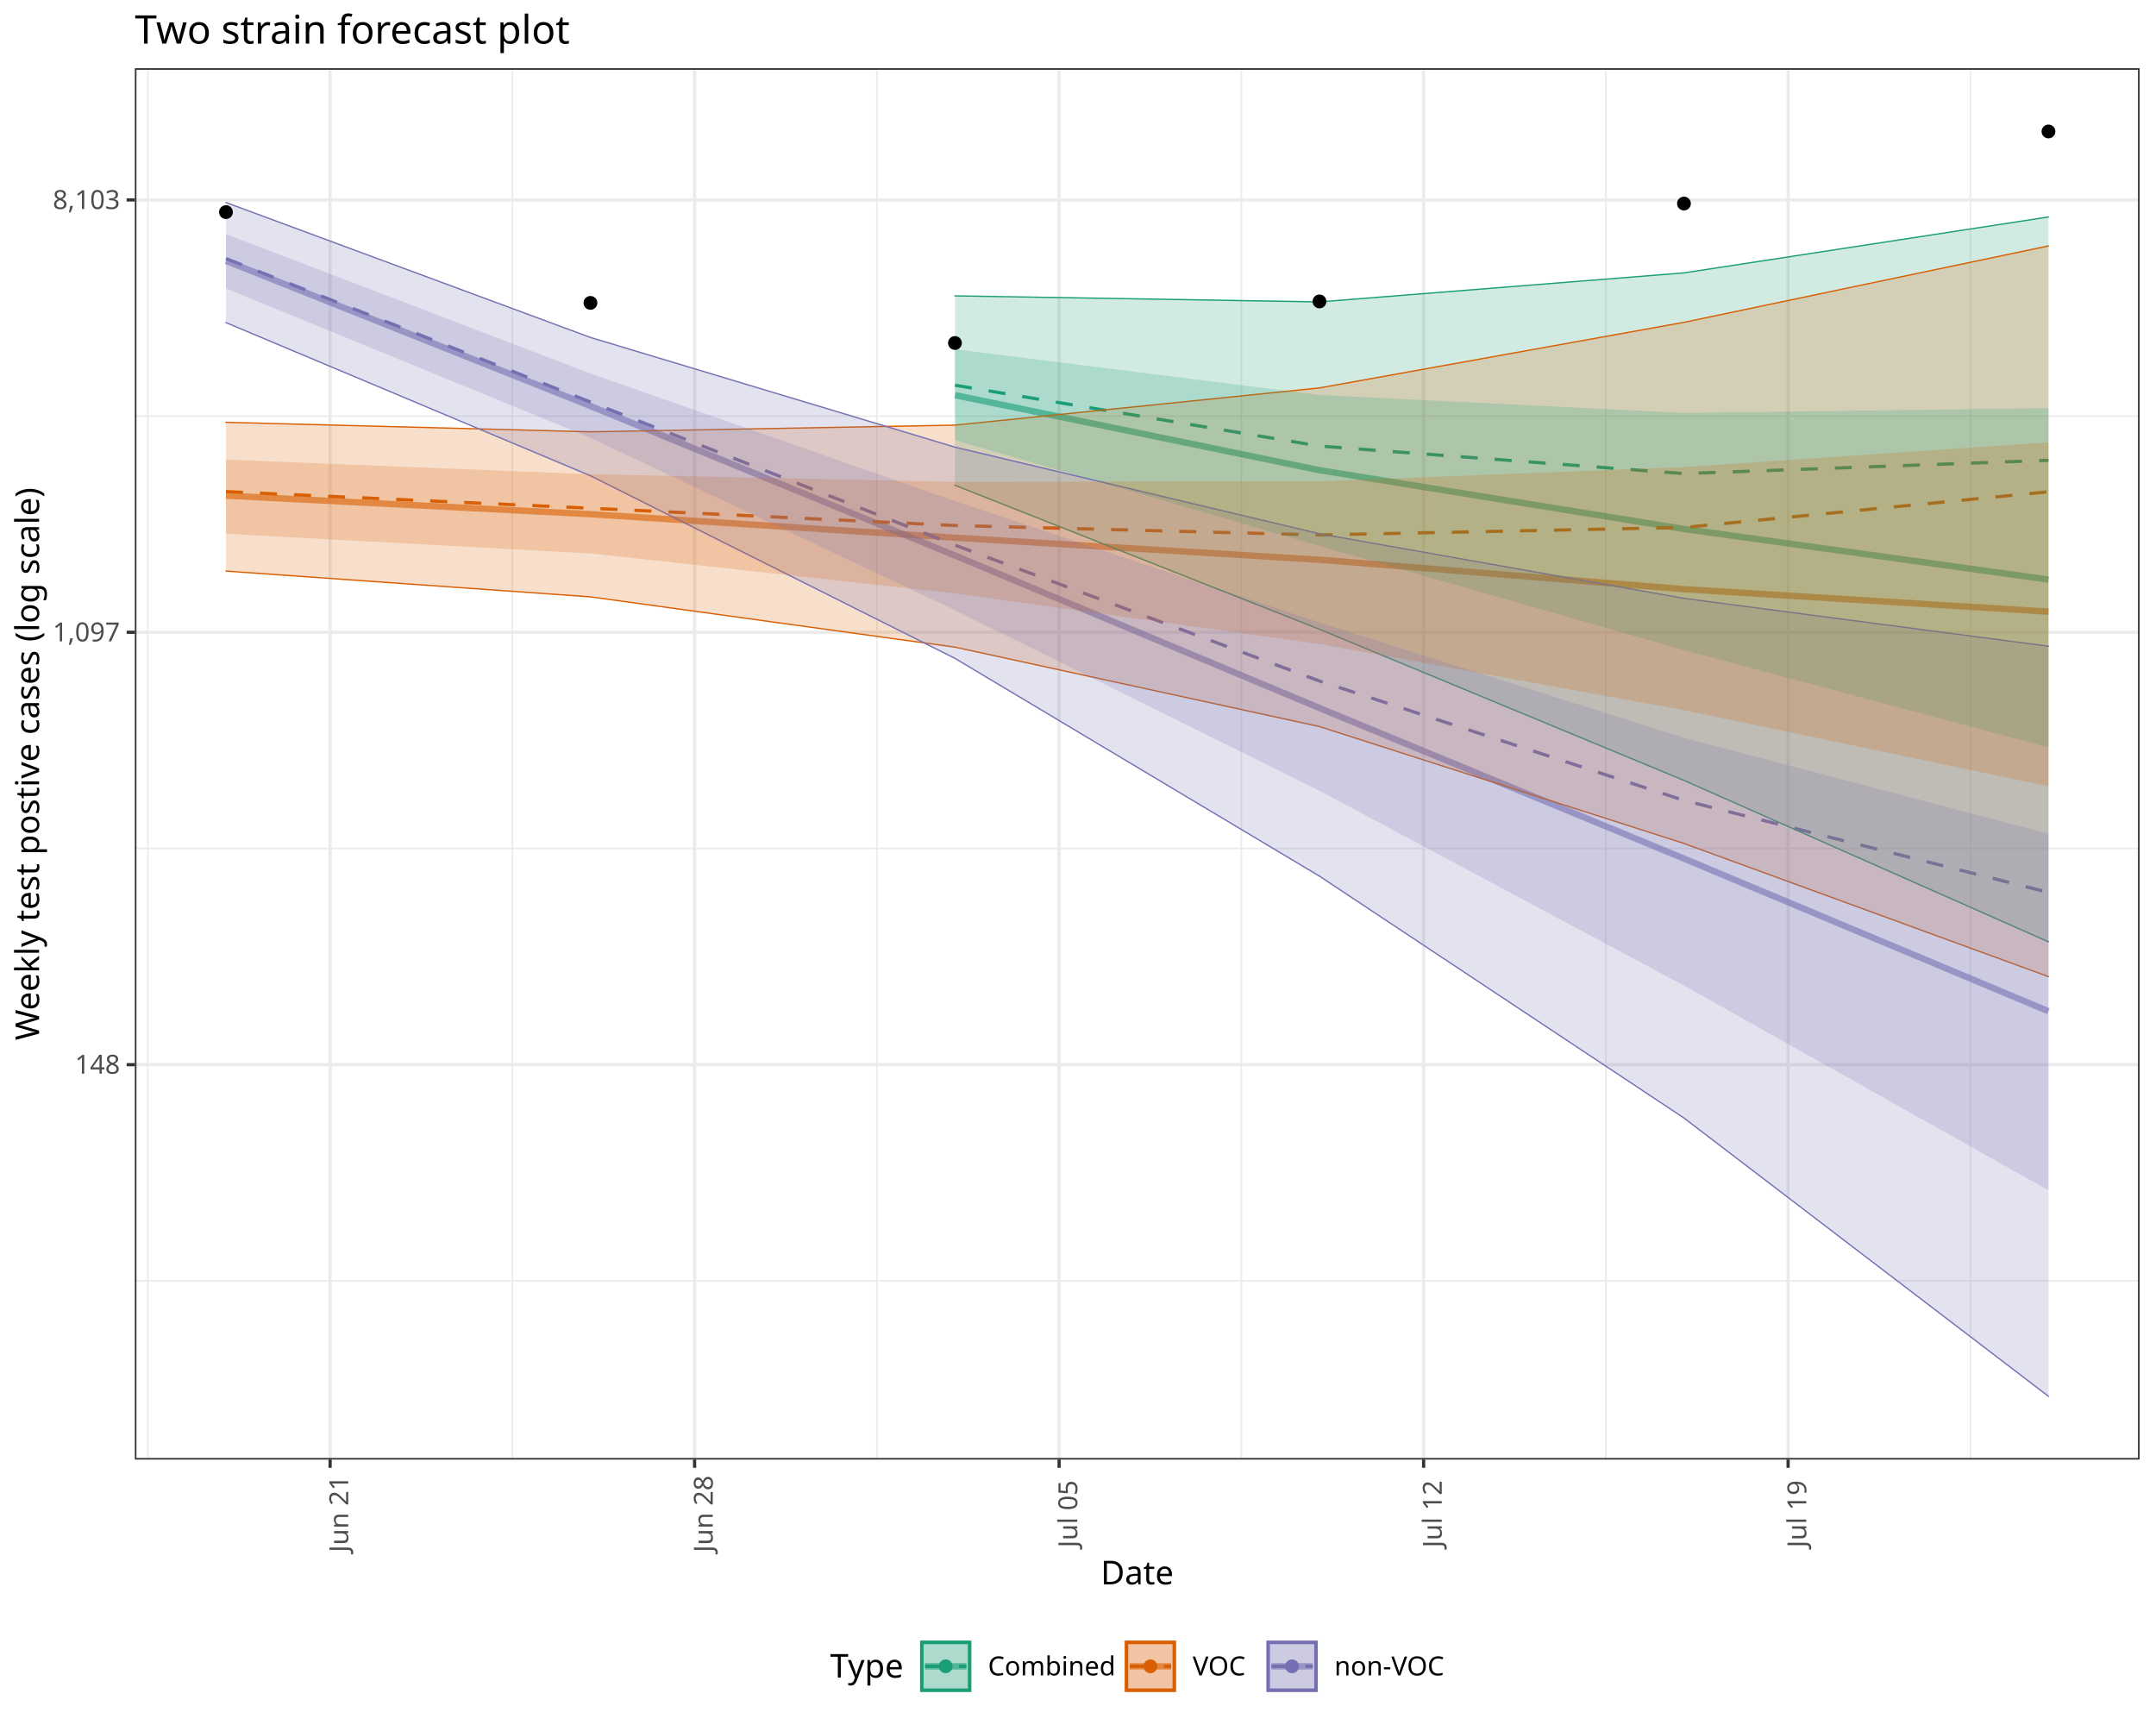
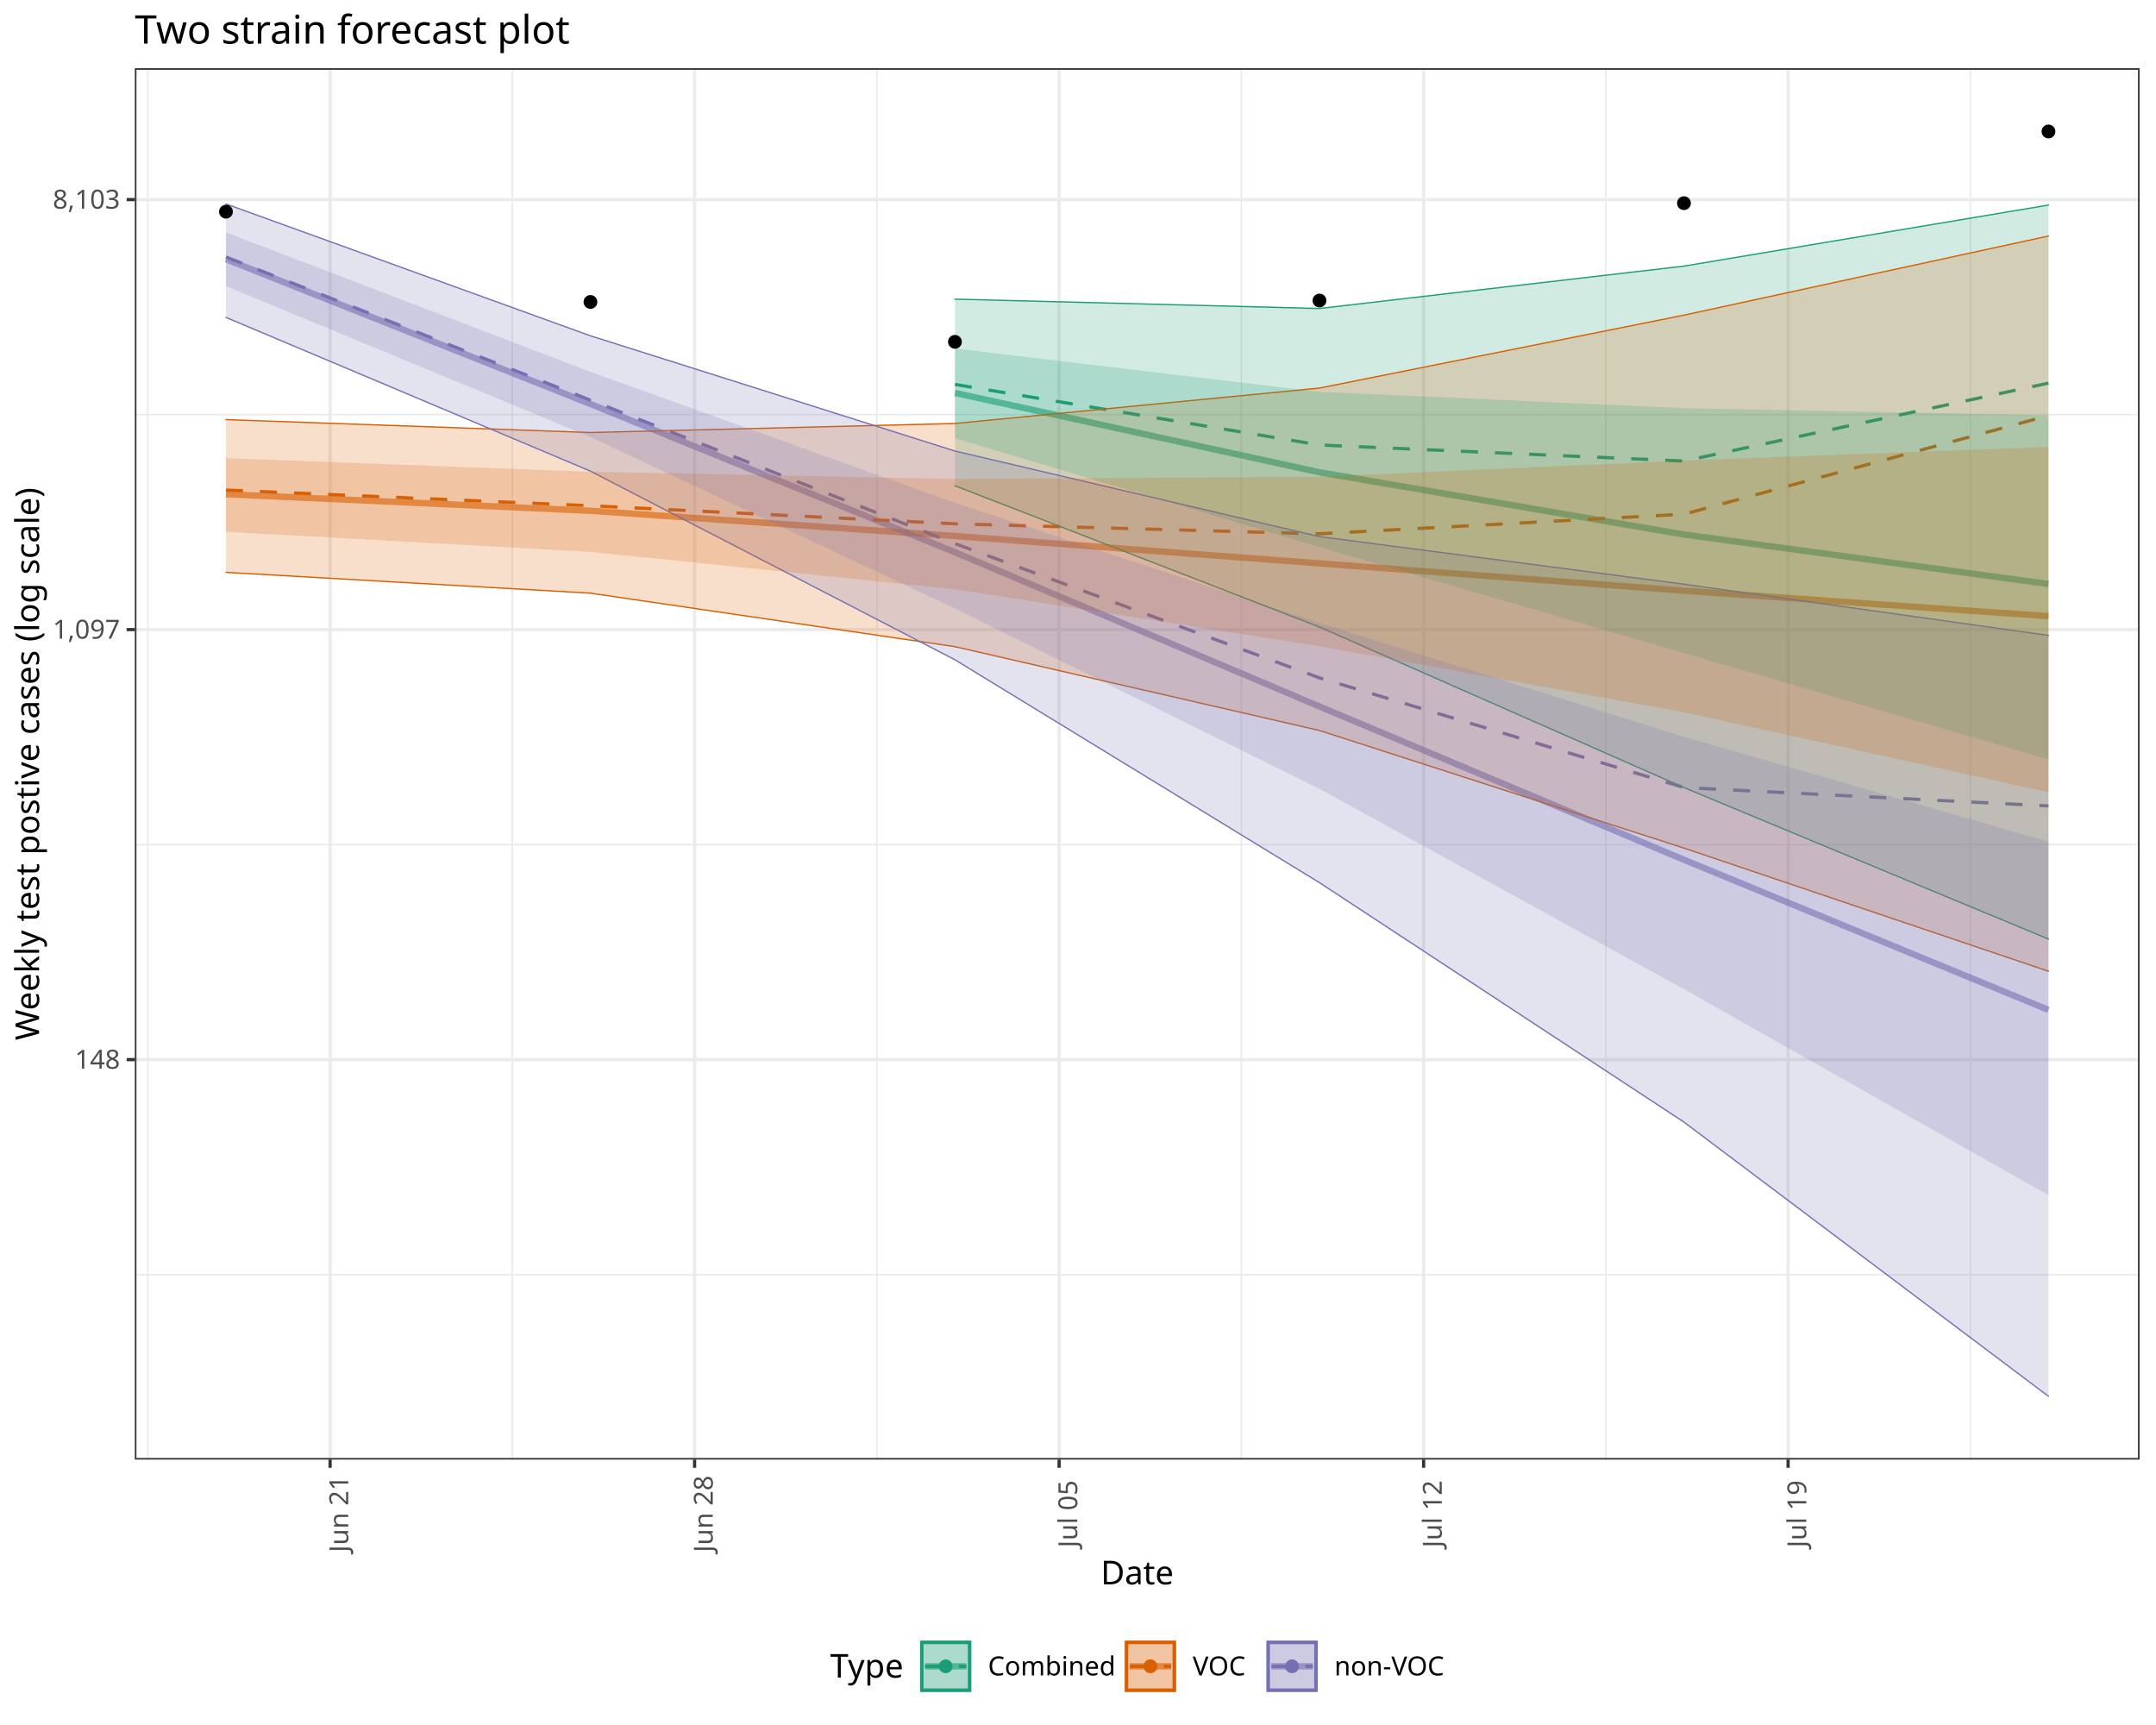
<svg xmlns="http://www.w3.org/2000/svg" class="svglite" data-engine-version="2.0" width="720.00pt" height="576.00pt" viewBox="0 0 720.00 576.00">
  <defs>
    <style type="text/css">
    .svglite line, .svglite polyline, .svglite polygon, .svglite path, .svglite rect, .svglite circle {
      fill: none;
      stroke: #000000;
      stroke-linecap: round;
      stroke-linejoin: round;
      stroke-miterlimit: 10.00;
    }
  </style>
  </defs>
  <rect width="100%" height="100%" style="stroke: none; fill: #FFFFFF;" />
  <defs>
    <clipPath id="cpMC4wMHw3MjAuMDB8MC4wMHw1NzYuMDA=">
      <rect x="0.00" y="0.00" width="720.00" height="576.00" />
    </clipPath>
  </defs>
  <g clip-path="url(#cpMC4wMHw3MjAuMDB8MC4wMHw1NzYuMDA=)">
    <rect x="0.00" y="0.00" width="720.00" height="576.00" style="stroke-width: 1.07; stroke: #FFFFFF; fill: #FFFFFF;" />
  </g>
  <defs>
    <clipPath id="cpNDUuMDN8NzE0LjUyfDIyLjc4fDQ4Ny4zNw==">
      <rect x="45.03" y="22.78" width="669.49" height="464.59" />
    </clipPath>
  </defs>
  <g clip-path="url(#cpNDUuMDN8NzE0LjUyfDIyLjc4fDQ4Ny4zNw==)">
    <rect x="45.03" y="22.78" width="669.49" height="464.59" style="stroke-width: 1.07; stroke: none; fill: #FFFFFF;" />
-     <polyline points="45.03,427.69 714.52,427.69 " style="stroke-width: 0.53; stroke: #EBEBEB; stroke-linecap: butt;" />
-     <polyline points="45.03,283.32 714.52,283.32 " style="stroke-width: 0.53; stroke: #EBEBEB; stroke-linecap: butt;" />
-     <polyline points="45.03,138.95 714.52,138.95 " style="stroke-width: 0.53; stroke: #EBEBEB; stroke-linecap: butt;" />
+     <polyline points="45.03,425.62 714.52,425.62 " style="stroke-width: 0.53; stroke: #EBEBEB; stroke-linecap: butt;" />
+     <polyline points="45.03,282.02 714.52,282.02 " style="stroke-width: 0.53; stroke: #EBEBEB; stroke-linecap: butt;" />
+     <polyline points="45.03,138.43 714.52,138.43 " style="stroke-width: 0.53; stroke: #EBEBEB; stroke-linecap: butt;" />
    <polyline points="49.37,487.37 49.37,22.78 " style="stroke-width: 0.53; stroke: #EBEBEB; stroke-linecap: butt;" />
    <polyline points="171.10,487.37 171.10,22.78 " style="stroke-width: 0.53; stroke: #EBEBEB; stroke-linecap: butt;" />
    <polyline points="292.83,487.37 292.83,22.78 " style="stroke-width: 0.53; stroke: #EBEBEB; stroke-linecap: butt;" />
    <polyline points="414.55,487.37 414.55,22.78 " style="stroke-width: 0.53; stroke: #EBEBEB; stroke-linecap: butt;" />
    <polyline points="536.28,487.37 536.28,22.78 " style="stroke-width: 0.53; stroke: #EBEBEB; stroke-linecap: butt;" />
    <polyline points="658.00,487.37 658.00,22.78 " style="stroke-width: 0.53; stroke: #EBEBEB; stroke-linecap: butt;" />
-     <polyline points="45.03,355.50 714.52,355.50 " style="stroke-width: 1.07; stroke: #EBEBEB; stroke-linecap: butt;" />
-     <polyline points="45.03,211.13 714.52,211.13 " style="stroke-width: 1.07; stroke: #EBEBEB; stroke-linecap: butt;" />
-     <polyline points="45.03,66.76 714.52,66.76 " style="stroke-width: 1.07; stroke: #EBEBEB; stroke-linecap: butt;" />
+     <polyline points="45.03,353.82 714.52,353.82 " style="stroke-width: 1.07; stroke: #EBEBEB; stroke-linecap: butt;" />
+     <polyline points="45.03,210.23 714.52,210.23 " style="stroke-width: 1.07; stroke: #EBEBEB; stroke-linecap: butt;" />
+     <polyline points="45.03,66.64 714.52,66.64 " style="stroke-width: 1.07; stroke: #EBEBEB; stroke-linecap: butt;" />
    <polyline points="110.24,487.37 110.24,22.78 " style="stroke-width: 1.07; stroke: #EBEBEB; stroke-linecap: butt;" />
    <polyline points="231.96,487.37 231.96,22.78 " style="stroke-width: 1.07; stroke: #EBEBEB; stroke-linecap: butt;" />
    <polyline points="353.69,487.37 353.69,22.78 " style="stroke-width: 1.07; stroke: #EBEBEB; stroke-linecap: butt;" />
    <polyline points="475.42,487.37 475.42,22.78 " style="stroke-width: 1.07; stroke: #EBEBEB; stroke-linecap: butt;" />
    <polyline points="597.14,487.37 597.14,22.78 " style="stroke-width: 1.07; stroke: #EBEBEB; stroke-linecap: butt;" />
-     <polyline points="318.91,131.95 440.64,157.01 562.36,176.64 684.09,193.53 " style="stroke-width: 2.13; stroke: #1B9E77; stroke-opacity: 0.60; stroke-linecap: butt;" />
-     <polyline points="75.46,165.50 197.18,171.69 318.91,179.55 440.64,186.90 562.36,196.74 684.09,204.24 " style="stroke-width: 2.13; stroke: #D95F02; stroke-opacity: 0.60; stroke-linecap: butt;" />
-     <polyline points="75.46,87.09 197.18,135.57 318.91,185.48 440.64,236.42 562.36,286.69 684.09,337.67 " style="stroke-width: 2.13; stroke: #7570B3; stroke-opacity: 0.60; stroke-linecap: butt;" />
-     <polyline points="318.91,128.64 440.64,148.94 562.36,158.14 684.09,153.70 " style="stroke-width: 1.07; stroke: #1B9E77; stroke-dasharray: 5.69,5.69; stroke-linecap: butt;" />
-     <polyline points="75.46,164.15 197.18,169.70 318.91,175.47 440.64,178.63 562.36,176.13 684.09,164.21 " style="stroke-width: 1.07; stroke: #D95F02; stroke-dasharray: 5.69,5.69; stroke-linecap: butt;" />
-     <polyline points="75.46,86.34 197.18,134.24 318.91,182.02 440.64,227.40 562.36,267.27 684.09,297.98 " style="stroke-width: 1.07; stroke: #7570B3; stroke-dasharray: 5.69,5.69; stroke-linecap: butt;" />
-     <polygon points="318.91,98.79 440.64,100.81 562.36,91.12 684.09,72.45 684.09,314.49 562.36,260.58 440.64,210.13 318.91,162.05 " style="stroke-width: 0.00; stroke: none; fill: #1B9E77; fill-opacity: 0.20;" />
-     <polyline points="318.91,98.79 440.64,100.81 562.36,91.12 684.09,72.45 " style="stroke-width: 0.43; stroke: #1B9E77;" />
-     <polyline points="684.09,314.49 562.36,260.58 440.64,210.13 318.91,162.05 " style="stroke-width: 0.43; stroke: #1B9E77;" />
-     <polygon points="75.46,141.01 197.18,144.19 318.91,141.96 440.64,129.53 562.36,107.63 684.09,82.11 684.09,326.11 562.36,281.64 440.64,242.61 318.91,216.09 197.18,199.30 75.46,190.69 " style="stroke-width: 0.00; stroke: none; fill: #D95F02; fill-opacity: 0.20;" />
-     <polyline points="75.46,141.01 197.18,144.19 318.91,141.96 440.64,129.53 562.36,107.63 684.09,82.11 " style="stroke-width: 0.43; stroke: #D95F02;" />
-     <polyline points="684.09,326.11 562.36,281.64 440.64,242.61 318.91,216.09 197.18,199.30 75.46,190.69 " style="stroke-width: 0.43; stroke: #D95F02;" />
-     <polygon points="75.46,67.62 197.18,112.68 318.91,149.31 440.64,178.23 562.36,199.80 684.09,215.79 684.09,466.25 562.36,373.32 440.64,292.56 318.91,219.84 197.18,158.87 75.46,107.73 " style="stroke-width: 0.00; stroke: none; fill: #7570B3; fill-opacity: 0.20;" />
-     <polyline points="75.46,67.62 197.18,112.68 318.91,149.31 440.64,178.23 562.36,199.80 684.09,215.79 " style="stroke-width: 0.43; stroke: #7570B3;" />
-     <polyline points="684.09,466.25 562.36,373.32 440.64,292.56 318.91,219.84 197.18,158.87 75.46,107.73 " style="stroke-width: 0.43; stroke: #7570B3;" />
-     <polygon points="318.91,116.61 440.64,131.90 562.36,137.89 684.09,136.30 684.09,249.58 562.36,217.09 440.64,182.29 318.91,146.97 " style="stroke-width: 0.00; stroke: none; fill: #1B9E77; fill-opacity: 0.20;" />
-     <polyline points="318.91,116.61 440.64,131.90 562.36,137.89 684.09,136.30 " style="stroke-width: 1.07; stroke: none;" />
-     <polyline points="684.09,249.58 562.36,217.09 440.64,182.29 318.91,146.97 " style="stroke-width: 1.07; stroke: none;" />
-     <polygon points="75.46,153.48 197.18,158.35 318.91,160.90 440.64,160.71 562.36,155.97 684.09,147.71 684.09,262.56 562.36,237.13 440.64,215.04 318.91,198.14 197.18,184.81 75.46,178.23 " style="stroke-width: 0.00; stroke: none; fill: #D95F02; fill-opacity: 0.20;" />
-     <polyline points="75.46,153.48 197.18,158.35 318.91,160.90 440.64,160.71 562.36,155.97 684.09,147.71 " style="stroke-width: 1.07; stroke: none;" />
-     <polyline points="684.09,262.56 562.36,237.13 440.64,215.04 318.91,198.14 197.18,184.81 75.46,178.23 " style="stroke-width: 1.07; stroke: none;" />
-     <polygon points="75.46,78.17 197.18,124.72 318.91,167.34 440.64,207.88 562.36,246.35 684.09,278.38 684.09,397.45 562.36,329.08 440.64,264.03 318.91,203.74 197.18,146.20 75.46,96.30 " style="stroke-width: 0.00; stroke: none; fill: #7570B3; fill-opacity: 0.20;" />
-     <polyline points="75.46,78.17 197.18,124.72 318.91,167.34 440.64,207.88 562.36,246.35 684.09,278.38 " style="stroke-width: 1.07; stroke: none;" />
-     <polyline points="684.09,397.45 562.36,329.08 440.64,264.03 318.91,203.74 197.18,146.20 75.46,96.30 " style="stroke-width: 1.07; stroke: none;" />
-     <circle cx="75.46" cy="70.83" r="1.95" style="stroke-width: 0.71; fill: #000000;" />
-     <circle cx="197.18" cy="101.14" r="1.95" style="stroke-width: 0.71; fill: #000000;" />
-     <circle cx="318.91" cy="114.53" r="1.95" style="stroke-width: 0.71; fill: #000000;" />
-     <circle cx="440.64" cy="100.65" r="1.95" style="stroke-width: 0.71; fill: #000000;" />
-     <circle cx="562.36" cy="67.97" r="1.95" style="stroke-width: 0.71; fill: #000000;" />
+     <polyline points="318.91,131.22 440.64,157.70 562.36,178.48 684.09,195.01 " style="stroke-width: 2.13; stroke: #1B9E77; stroke-opacity: 0.60; stroke-linecap: butt;" />
+     <polyline points="75.46,165.03 197.18,170.56 318.91,178.99 440.64,188.13 562.36,197.25 684.09,205.76 " style="stroke-width: 2.13; stroke: #D95F02; stroke-opacity: 0.60; stroke-linecap: butt;" />
+     <polyline points="75.46,86.54 197.18,134.90 318.91,184.40 440.64,235.90 562.36,287.08 684.09,337.23 " style="stroke-width: 2.13; stroke: #7570B3; stroke-opacity: 0.60; stroke-linecap: butt;" />
+     <polyline points="318.91,128.37 440.64,148.58 562.36,153.95 684.09,127.94 " style="stroke-width: 1.07; stroke: #1B9E77; stroke-dasharray: 5.69,5.69; stroke-linecap: butt;" />
+     <polyline points="75.46,163.63 197.18,168.86 318.91,174.91 440.64,178.24 562.36,171.70 684.09,138.77 " style="stroke-width: 1.07; stroke: #D95F02; stroke-dasharray: 5.69,5.69; stroke-linecap: butt;" />
+     <polyline points="75.46,85.82 197.18,133.63 318.91,181.52 440.64,226.35 562.36,262.97 684.09,269.11 " style="stroke-width: 1.07; stroke: #7570B3; stroke-dasharray: 5.69,5.69; stroke-linecap: butt;" />
+     <polygon points="318.91,99.89 440.64,103.01 562.36,88.86 684.09,68.47 684.09,313.57 562.36,262.99 440.64,209.37 318.91,162.20 " style="stroke-width: 0.00; stroke: none; fill: #1B9E77; fill-opacity: 0.20;" />
+     <polyline points="318.91,99.89 440.64,103.01 562.36,88.86 684.09,68.47 " style="stroke-width: 0.43; stroke: #1B9E77;" />
+     <polyline points="684.09,313.57 562.36,262.99 440.64,209.37 318.91,162.20 " style="stroke-width: 0.43; stroke: #1B9E77;" />
+     <polygon points="75.46,140.11 197.18,144.43 318.91,141.41 440.64,129.58 562.36,105.23 684.09,78.81 684.09,324.31 562.36,283.19 440.64,243.92 318.91,215.93 197.18,198.07 75.46,191.12 " style="stroke-width: 0.00; stroke: none; fill: #D95F02; fill-opacity: 0.20;" />
+     <polyline points="75.46,140.11 197.18,144.43 318.91,141.41 440.64,129.58 562.36,105.23 684.09,78.81 " style="stroke-width: 0.43; stroke: #D95F02;" />
+     <polyline points="684.09,324.31 562.36,283.19 440.64,243.92 318.91,215.93 197.18,198.07 75.46,191.12 " style="stroke-width: 0.43; stroke: #D95F02;" />
+     <polygon points="75.46,68.10 197.18,112.13 318.91,150.61 440.64,179.18 562.36,195.08 684.09,212.18 684.09,466.25 562.36,374.68 440.64,294.73 318.91,220.31 197.18,157.32 75.46,105.99 " style="stroke-width: 0.00; stroke: none; fill: #7570B3; fill-opacity: 0.20;" />
+     <polyline points="75.46,68.10 197.18,112.13 318.91,150.61 440.64,179.18 562.36,195.08 684.09,212.18 " style="stroke-width: 0.43; stroke: #7570B3;" />
+     <polyline points="684.09,466.25 562.36,374.68 440.64,294.73 318.91,220.31 197.18,157.32 75.46,105.99 " style="stroke-width: 0.43; stroke: #7570B3;" />
+     <polygon points="318.91,116.37 440.64,130.85 562.36,136.30 684.09,138.69 684.09,253.57 562.36,218.08 440.64,182.70 318.91,146.34 " style="stroke-width: 0.00; stroke: none; fill: #1B9E77; fill-opacity: 0.20;" />
+     <polyline points="318.91,116.37 440.64,130.85 562.36,136.30 684.09,138.69 " style="stroke-width: 1.07; stroke: none;" />
+     <polyline points="684.09,253.57 562.36,218.08 440.64,182.70 318.91,146.34 " style="stroke-width: 1.07; stroke: none;" />
+     <polygon points="75.46,152.99 197.18,157.52 318.91,159.93 440.64,159.20 562.36,153.79 684.09,149.22 684.09,264.55 562.36,237.83 440.64,215.78 318.91,196.77 197.18,184.28 75.46,177.59 " style="stroke-width: 0.00; stroke: none; fill: #D95F02; fill-opacity: 0.20;" />
+     <polyline points="75.46,152.99 197.18,157.52 318.91,159.93 440.64,159.20 562.36,153.79 684.09,149.22 " style="stroke-width: 1.07; stroke: none;" />
+     <polyline points="684.09,264.55 562.36,237.83 440.64,215.78 318.91,196.77 197.18,184.28 75.46,177.59 " style="stroke-width: 1.07; stroke: none;" />
+     <polygon points="75.46,77.61 197.18,124.17 318.91,167.91 440.64,208.00 562.36,246.03 684.09,281.04 684.09,399.09 562.36,330.28 440.64,263.39 318.91,203.18 197.18,145.92 75.46,95.54 " style="stroke-width: 0.00; stroke: none; fill: #7570B3; fill-opacity: 0.20;" />
+     <polyline points="75.46,77.61 197.18,124.17 318.91,167.91 440.64,208.00 562.36,246.03 684.09,281.04 " style="stroke-width: 1.07; stroke: none;" />
+     <polyline points="684.09,399.09 562.36,330.28 440.64,263.39 318.91,203.18 197.18,145.92 75.46,95.54 " style="stroke-width: 1.07; stroke: none;" />
+     <circle cx="75.46" cy="70.68" r="1.95" style="stroke-width: 0.71; fill: #000000;" />
+     <circle cx="197.18" cy="100.83" r="1.95" style="stroke-width: 0.71; fill: #000000;" />
+     <circle cx="318.91" cy="114.14" r="1.95" style="stroke-width: 0.71; fill: #000000;" />
+     <circle cx="440.64" cy="100.35" r="1.95" style="stroke-width: 0.71; fill: #000000;" />
+     <circle cx="562.36" cy="67.84" r="1.95" style="stroke-width: 0.71; fill: #000000;" />
    <circle cx="684.09" cy="43.90" r="1.95" style="stroke-width: 0.71; fill: #000000;" />
    <rect x="45.03" y="22.78" width="669.49" height="464.59" style="stroke-width: 1.07; stroke: #333333;" />
  </g>
  <g clip-path="url(#cpMC4wMHw3MjAuMDB8MC4wMHw1NzYuMDA=)">
-     <text x="40.10" y="358.53" text-anchor="end" style="font-size: 8.80px; fill: #4D4D4D; font-family: sans;" textLength="14.68px" lengthAdjust="spacingAndGlyphs">148</text>
-     <text x="40.10" y="214.16" text-anchor="end" style="font-size: 8.80px; fill: #4D4D4D; font-family: sans;" textLength="22.02px" lengthAdjust="spacingAndGlyphs">1,097</text>
-     <text x="40.10" y="69.79" text-anchor="end" style="font-size: 8.80px; fill: #4D4D4D; font-family: sans;" textLength="22.02px" lengthAdjust="spacingAndGlyphs">8,103</text>
-     <polyline points="42.29,355.50 45.03,355.50 " style="stroke-width: 1.07; stroke: #333333; stroke-linecap: butt;" />
-     <polyline points="42.29,211.13 45.03,211.13 " style="stroke-width: 1.07; stroke: #333333; stroke-linecap: butt;" />
-     <polyline points="42.29,66.76 45.03,66.76 " style="stroke-width: 1.07; stroke: #333333; stroke-linecap: butt;" />
+     <text x="40.10" y="356.85" text-anchor="end" style="font-size: 8.80px; fill: #4D4D4D; font-family: sans;" textLength="14.68px" lengthAdjust="spacingAndGlyphs">148</text>
+     <text x="40.10" y="213.26" text-anchor="end" style="font-size: 8.80px; fill: #4D4D4D; font-family: sans;" textLength="22.02px" lengthAdjust="spacingAndGlyphs">1,097</text>
+     <text x="40.10" y="69.67" text-anchor="end" style="font-size: 8.80px; fill: #4D4D4D; font-family: sans;" textLength="22.02px" lengthAdjust="spacingAndGlyphs">8,103</text>
+     <polyline points="42.29,353.82 45.03,353.82 " style="stroke-width: 1.07; stroke: #333333; stroke-linecap: butt;" />
+     <polyline points="42.29,210.23 45.03,210.23 " style="stroke-width: 1.07; stroke: #333333; stroke-linecap: butt;" />
+     <polyline points="42.29,66.64 45.03,66.64 " style="stroke-width: 1.07; stroke: #333333; stroke-linecap: butt;" />
    <polyline points="110.24,490.11 110.24,487.37 " style="stroke-width: 1.07; stroke: #333333; stroke-linecap: butt;" />
    <polyline points="231.96,490.11 231.96,487.37 " style="stroke-width: 1.07; stroke: #333333; stroke-linecap: butt;" />
    <polyline points="353.69,490.11 353.69,487.37 " style="stroke-width: 1.07; stroke: #333333; stroke-linecap: butt;" />
    <polyline points="475.42,490.11 475.42,487.37 " style="stroke-width: 1.07; stroke: #333333; stroke-linecap: butt;" />
    <polyline points="597.14,490.11 597.14,487.37 " style="stroke-width: 1.07; stroke: #333333; stroke-linecap: butt;" />
    <text transform="translate(116.29,505.52) rotate(-90)" text-anchor="middle" style="font-size: 8.80px; fill: #4D4D4D; font-family: sans;" textLength="26.43px" lengthAdjust="spacingAndGlyphs">Jun 21</text>
    <text transform="translate(238.02,505.52) rotate(-90)" text-anchor="middle" style="font-size: 8.80px; fill: #4D4D4D; font-family: sans;" textLength="26.43px" lengthAdjust="spacingAndGlyphs">Jun 28</text>
    <text transform="translate(359.75,505.52) rotate(-90)" text-anchor="middle" style="font-size: 8.80px; fill: #4D4D4D; font-family: sans;" textLength="23.49px" lengthAdjust="spacingAndGlyphs">Jul 05</text>
    <text transform="translate(481.47,505.52) rotate(-90)" text-anchor="middle" style="font-size: 8.80px; fill: #4D4D4D; font-family: sans;" textLength="23.49px" lengthAdjust="spacingAndGlyphs">Jul 12</text>
    <text transform="translate(603.20,505.52) rotate(-90)" text-anchor="middle" style="font-size: 8.80px; fill: #4D4D4D; font-family: sans;" textLength="23.49px" lengthAdjust="spacingAndGlyphs">Jul 19</text>
    <text x="379.77" y="529.04" text-anchor="middle" style="font-size: 11.00px; font-family: sans;" textLength="23.24px" lengthAdjust="spacingAndGlyphs">Date</text>
    <text transform="translate(13.05,255.08) rotate(-90)" text-anchor="middle" style="font-size: 11.00px; font-family: sans;" textLength="180.38px" lengthAdjust="spacingAndGlyphs">Weekly test postive cases (log scale)</text>
    <rect x="271.76" y="542.28" width="216.02" height="28.24" style="stroke-width: 1.07; stroke: none; fill: #FFFFFF;" />
    <text x="277.24" y="560.19" style="font-size: 11.00px; font-family: sans;" textLength="24.46px" lengthAdjust="spacingAndGlyphs">Type</text>
    <rect x="307.18" y="547.76" width="17.28" height="17.28" style="stroke-width: 1.07; stroke: none; fill: #FFFFFF;" />
    <line x1="308.91" y1="556.40" x2="322.73" y2="556.40" style="stroke-width: 2.13; stroke: #1B9E77; stroke-opacity: 0.60; stroke-linecap: butt;" />
    <line x1="308.91" y1="556.40" x2="322.73" y2="556.40" style="stroke-width: 1.07; stroke: #1B9E77; stroke-dasharray: 5.69,5.69; stroke-linecap: butt;" />
    <rect x="307.47" y="548.04" width="16.71" height="16.71" style="stroke-width: 0.43; stroke: #1B9E77; stroke-linecap: square; stroke-linejoin: miter; fill: #1B9E77; fill-opacity: 0.20;" />
    <rect x="307.89" y="548.47" width="15.86" height="15.86" style="stroke-width: 1.07; stroke: #1B9E77; stroke-linecap: square; stroke-linejoin: miter; fill: #1B9E77; fill-opacity: 0.20;" />
    <circle cx="315.82" cy="556.40" r="1.95" style="stroke-width: 0.71; stroke: #1B9E77; fill: #1B9E77;" />
    <rect x="375.54" y="547.76" width="17.28" height="17.28" style="stroke-width: 1.07; stroke: none; fill: #FFFFFF;" />
    <line x1="377.27" y1="556.40" x2="391.09" y2="556.40" style="stroke-width: 2.13; stroke: #D95F02; stroke-opacity: 0.60; stroke-linecap: butt;" />
    <line x1="377.27" y1="556.40" x2="391.09" y2="556.40" style="stroke-width: 1.07; stroke: #D95F02; stroke-dasharray: 5.69,5.69; stroke-linecap: butt;" />
    <rect x="375.82" y="548.04" width="16.71" height="16.71" style="stroke-width: 0.43; stroke: #D95F02; stroke-linecap: square; stroke-linejoin: miter; fill: #D95F02; fill-opacity: 0.20;" />
    <rect x="376.25" y="548.47" width="15.86" height="15.86" style="stroke-width: 1.07; stroke: #D95F02; stroke-linecap: square; stroke-linejoin: miter; fill: #D95F02; fill-opacity: 0.20;" />
    <circle cx="384.18" cy="556.40" r="1.95" style="stroke-width: 0.71; stroke: #D95F02; fill: #D95F02;" />
    <rect x="422.85" y="547.76" width="17.28" height="17.28" style="stroke-width: 1.07; stroke: none; fill: #FFFFFF;" />
    <line x1="424.58" y1="556.40" x2="438.41" y2="556.40" style="stroke-width: 2.13; stroke: #7570B3; stroke-opacity: 0.60; stroke-linecap: butt;" />
    <line x1="424.58" y1="556.40" x2="438.41" y2="556.40" style="stroke-width: 1.07; stroke: #7570B3; stroke-dasharray: 5.69,5.69; stroke-linecap: butt;" />
    <rect x="423.14" y="548.04" width="16.71" height="16.71" style="stroke-width: 0.43; stroke: #7570B3; stroke-linecap: square; stroke-linejoin: miter; fill: #7570B3; fill-opacity: 0.20;" />
    <rect x="423.56" y="548.47" width="15.86" height="15.86" style="stroke-width: 1.07; stroke: #7570B3; stroke-linecap: square; stroke-linejoin: miter; fill: #7570B3; fill-opacity: 0.20;" />
    <circle cx="431.49" cy="556.40" r="1.95" style="stroke-width: 0.71; stroke: #7570B3; fill: #7570B3;" />
    <text x="329.94" y="559.43" style="font-size: 8.80px; font-family: sans;" textLength="40.12px" lengthAdjust="spacingAndGlyphs">Combined</text>
    <text x="398.30" y="559.43" style="font-size: 8.80px; font-family: sans;" textLength="19.08px" lengthAdjust="spacingAndGlyphs">VOC</text>
    <text x="445.61" y="559.43" style="font-size: 8.80px; font-family: sans;" textLength="36.69px" lengthAdjust="spacingAndGlyphs">non-VOC</text>
    <text x="45.03" y="14.56" style="font-size: 13.20px; font-family: sans;" textLength="136.47px" lengthAdjust="spacingAndGlyphs">Two strain forecast plot</text>
  </g>
</svg>
